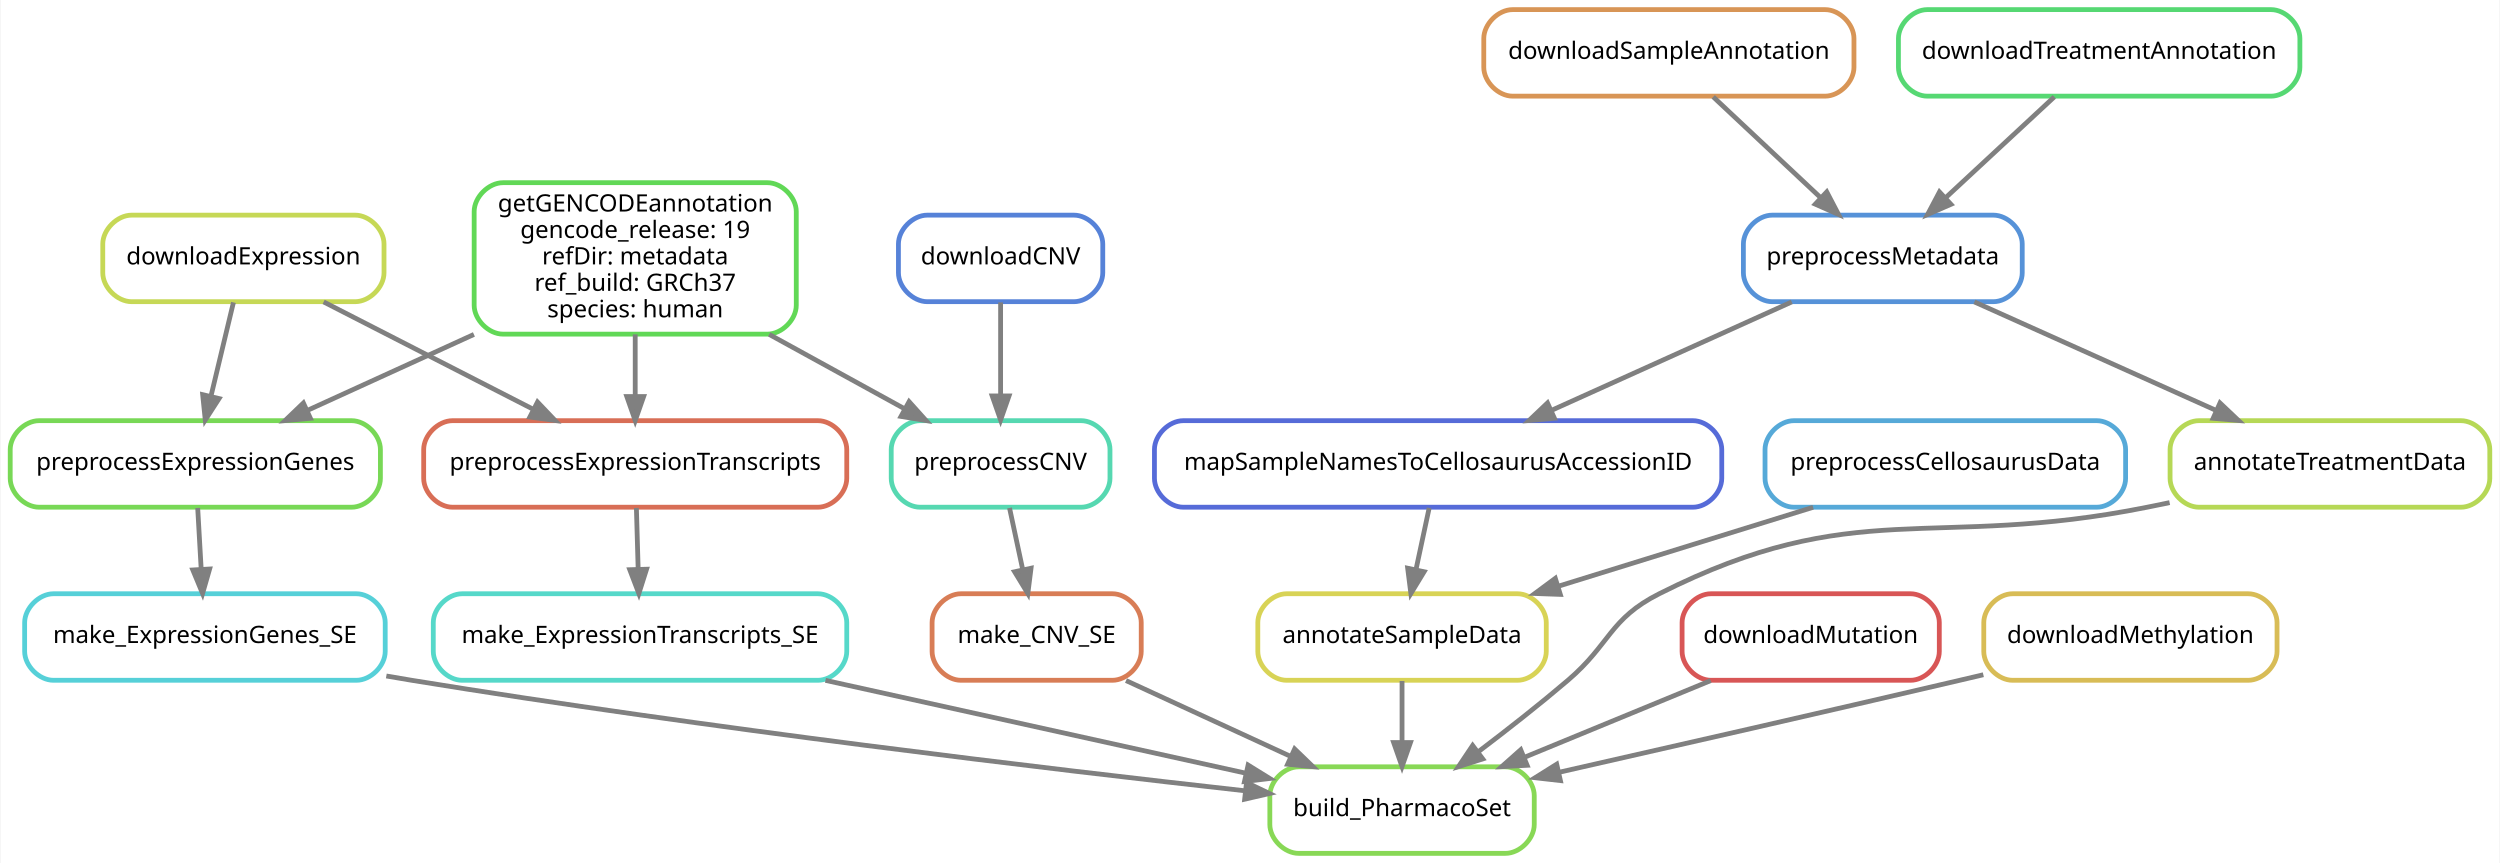
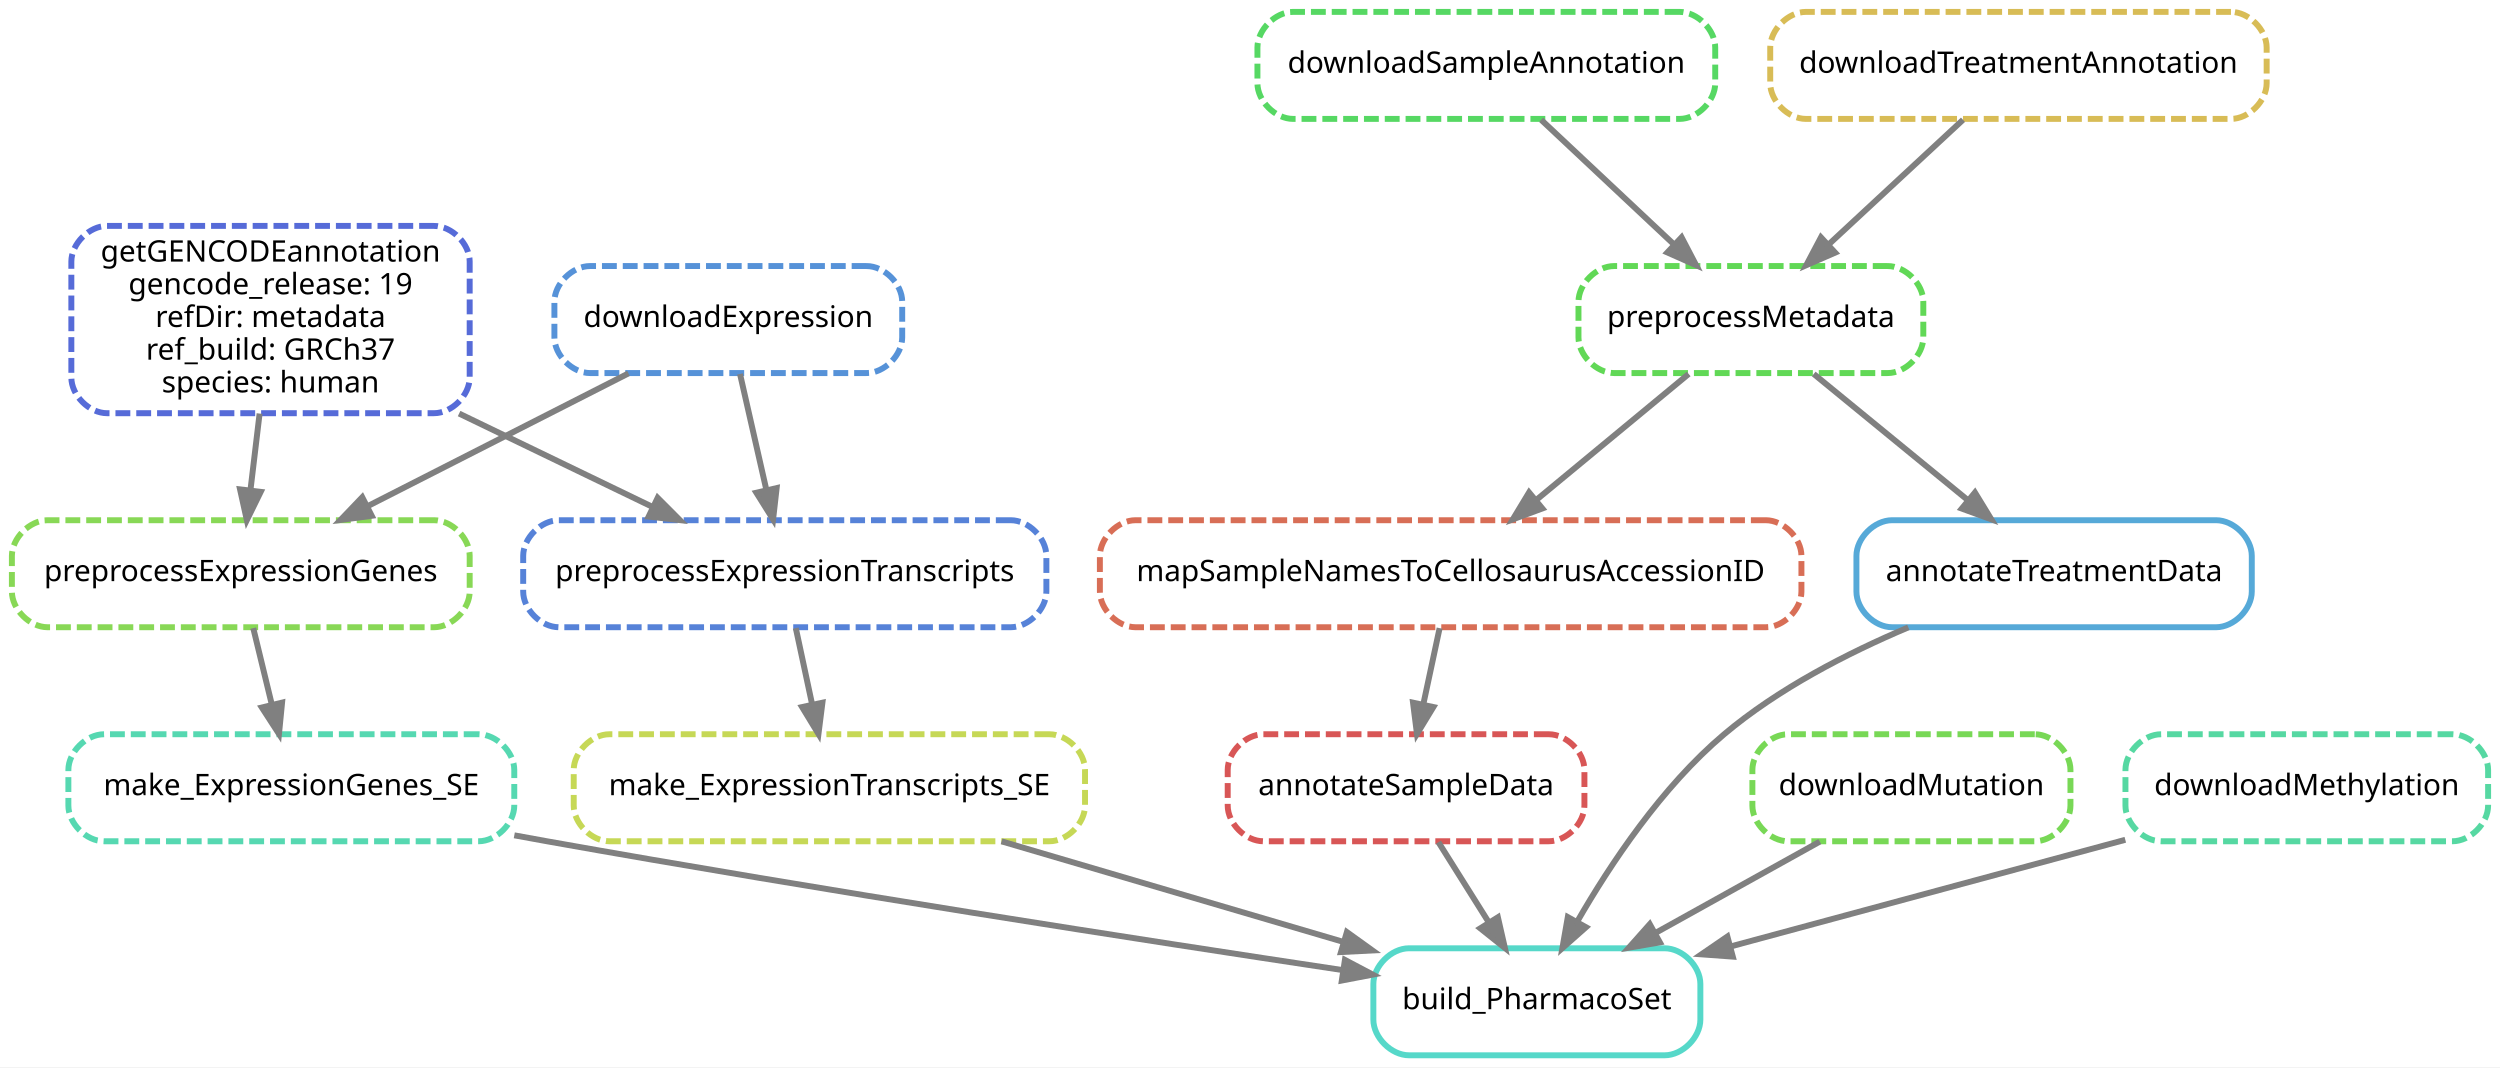
- <svg xmlns="http://www.w3.org/2000/svg" width="1040pt" height="359pt" viewBox="0.00 0.00 1039.50 359.00">
+ <svg xmlns="http://www.w3.org/2000/svg" width="841pt" height="359pt" viewBox="0.00 0.00 841.00 359.00">
  <g id="graph0" class="graph" transform="scale(1 1) rotate(0) translate(4 355)">
-     <polygon fill="white" stroke="transparent" points="-4,4 -4,-355 1035.5,-355 1035.5,4 -4,4" />
+     <polygon fill="white" stroke="transparent" points="-4,4 -4,-355 837,-355 837,4 -4,4" />
    <g id="node1" class="node">
-       <path fill="none" stroke="#88d856" stroke-width="2" d="M622,-36C622,-36 536,-36 536,-36 530,-36 524,-30 524,-24 524,-24 524,-12 524,-12 524,-6 530,0 536,0 536,0 622,0 622,0 628,0 634,-6 634,-12 634,-12 634,-24 634,-24 634,-30 628,-36 622,-36" />
-       <text text-anchor="middle" x="579" y="-15.5" font-family="sans" font-size="10.00">build_PharmacoSet</text>
+       <path fill="none" stroke="#56d8c9" stroke-width="2" d="M556,-36C556,-36 470,-36 470,-36 464,-36 458,-30 458,-24 458,-24 458,-12 458,-12 458,-6 464,0 470,0 470,0 556,0 556,0 562,0 568,-6 568,-12 568,-12 568,-24 568,-24 568,-30 562,-36 556,-36" />
+       <text text-anchor="middle" x="513" y="-15.5" font-family="sans" font-size="10.00">build_PharmacoSet</text>
    </g>
    <g id="node2" class="node">
-       <path fill="none" stroke="#56d0d8" stroke-width="2" d="M144,-108C144,-108 18,-108 18,-108 12,-108 6,-102 6,-96 6,-96 6,-84 6,-84 6,-78 12,-72 18,-72 18,-72 144,-72 144,-72 150,-72 156,-78 156,-84 156,-84 156,-96 156,-96 156,-102 150,-108 144,-108" />
-       <text text-anchor="middle" x="81" y="-87.5" font-family="sans" font-size="10.00">make_ExpressionGenes_SE</text>
+       <path fill="none" stroke="#56d8b1" stroke-width="2" stroke-dasharray="5,2" d="M157,-108C157,-108 31,-108 31,-108 25,-108 19,-102 19,-96 19,-96 19,-84 19,-84 19,-78 25,-72 31,-72 31,-72 157,-72 157,-72 163,-72 169,-78 169,-84 169,-84 169,-96 169,-96 169,-102 163,-108 157,-108" />
+       <text text-anchor="middle" x="94" y="-87.5" font-family="sans" font-size="10.00">make_ExpressionGenes_SE</text>
    </g>
    <g id="edge1" class="edge">
-       <path fill="none" stroke="grey" stroke-width="2" d="M156.46,-73.79C160.02,-73.16 163.55,-72.56 167,-72 289.01,-52.12 432.35,-35.1 513.75,-26.02" />
-       <polygon fill="grey" stroke="grey" stroke-width="2" points="514.3,-29.48 523.85,-24.9 513.53,-22.53 514.3,-29.48" />
+       <path fill="none" stroke="grey" stroke-width="2" d="M169.01,-74C172.73,-73.31 176.4,-72.64 180,-72 272.78,-55.45 380.55,-38.76 447.78,-28.64" />
+       <polygon fill="grey" stroke="grey" stroke-width="2" points="448.43,-32.09 457.8,-27.14 447.39,-25.16 448.43,-32.09" />
    </g>
    <g id="node3" class="node">
-       <path fill="none" stroke="#78d856" stroke-width="2" d="M142,-180C142,-180 12,-180 12,-180 6,-180 0,-174 0,-168 0,-168 0,-156 0,-156 0,-150 6,-144 12,-144 12,-144 142,-144 142,-144 148,-144 154,-150 154,-156 154,-156 154,-168 154,-168 154,-174 148,-180 142,-180" />
+       <path fill="none" stroke="#88d856" stroke-width="2" stroke-dasharray="5,2" d="M142,-180C142,-180 12,-180 12,-180 6,-180 0,-174 0,-168 0,-168 0,-156 0,-156 0,-150 6,-144 12,-144 12,-144 142,-144 142,-144 148,-144 154,-150 154,-156 154,-156 154,-168 154,-168 154,-174 148,-180 142,-180" />
      <text text-anchor="middle" x="77" y="-159.5" font-family="sans" font-size="10.00">preprocessExpressionGenes</text>
    </g>
-     <g id="edge8" class="edge">
-       <path fill="none" stroke="grey" stroke-width="2" d="M77.99,-143.7C78.43,-135.98 78.96,-126.71 79.45,-118.11" />
-       <polygon fill="grey" stroke="grey" stroke-width="2" points="82.95,-118.29 80.02,-108.1 75.96,-117.89 82.95,-118.29" />
+     <g id="edge7" class="edge">
+       <path fill="none" stroke="grey" stroke-width="2" d="M81.2,-143.7C83.1,-135.9 85.38,-126.51 87.48,-117.83" />
+       <polygon fill="grey" stroke="grey" stroke-width="2" points="90.89,-118.65 89.85,-108.1 84.08,-117 90.89,-118.65" />
    </g>
    <g id="node4" class="node">
-       <path fill="none" stroke="#c6d856" stroke-width="2" d="M143.5,-265.5C143.5,-265.5 50.5,-265.5 50.5,-265.5 44.5,-265.5 38.5,-259.5 38.5,-253.5 38.5,-253.5 38.5,-241.5 38.5,-241.5 38.5,-235.5 44.5,-229.5 50.5,-229.5 50.5,-229.5 143.5,-229.5 143.5,-229.5 149.5,-229.5 155.5,-235.5 155.5,-241.5 155.5,-241.5 155.5,-253.5 155.5,-253.5 155.5,-259.5 149.5,-265.5 143.5,-265.5" />
-       <text text-anchor="middle" x="97" y="-245" font-family="sans" font-size="10.00">downloadExpression</text>
+       <path fill="none" stroke="#5692d8" stroke-width="2" stroke-dasharray="5,2" d="M287.5,-265.5C287.5,-265.5 194.5,-265.5 194.5,-265.5 188.5,-265.5 182.5,-259.5 182.5,-253.5 182.5,-253.5 182.5,-241.5 182.5,-241.5 182.5,-235.5 188.5,-229.5 194.5,-229.5 194.5,-229.5 287.5,-229.5 287.5,-229.5 293.5,-229.5 299.5,-235.5 299.5,-241.5 299.5,-241.5 299.5,-253.5 299.5,-253.5 299.5,-259.5 293.5,-265.5 287.5,-265.5" />
+       <text text-anchor="middle" x="241" y="-245" font-family="sans" font-size="10.00">downloadExpression</text>
+     </g>
+     <g id="edge8" class="edge">
+       <path fill="none" stroke="grey" stroke-width="2" d="M207.42,-229.4C181.99,-216.46 146.89,-198.58 119.5,-184.64" />
+       <polygon fill="grey" stroke="grey" stroke-width="2" points="121.04,-181.49 110.54,-180.08 117.86,-187.73 121.04,-181.49" />
+     </g>
+     <g id="node7" class="node">
+       <path fill="none" stroke="#5682d8" stroke-width="2" stroke-dasharray="5,2" d="M336,-180C336,-180 184,-180 184,-180 178,-180 172,-174 172,-168 172,-168 172,-156 172,-156 172,-150 178,-144 184,-144 184,-144 336,-144 336,-144 342,-144 348,-150 348,-156 348,-156 348,-168 348,-168 348,-174 342,-180 336,-180" />
+       <text text-anchor="middle" x="260" y="-159.5" font-family="sans" font-size="10.00">preprocessExpressionTranscripts</text>
+     </g>
+     <g id="edge11" class="edge">
+       <path fill="none" stroke="grey" stroke-width="2" d="M244.94,-229.2C247.48,-218 250.86,-203.19 253.76,-190.41" />
+       <polygon fill="grey" stroke="grey" stroke-width="2" points="257.26,-190.81 256.07,-180.28 250.44,-189.25 257.26,-190.81" />
+     </g>
+     <g id="node5" class="node">
+       <path fill="none" stroke="#566bd8" stroke-width="2" stroke-dasharray="5,2" d="M142,-279C142,-279 32,-279 32,-279 26,-279 20,-273 20,-267 20,-267 20,-228 20,-228 20,-222 26,-216 32,-216 32,-216 142,-216 142,-216 148,-216 154,-222 154,-228 154,-228 154,-267 154,-267 154,-273 148,-279 142,-279" />
+       <text text-anchor="middle" x="87" y="-267" font-family="sans" font-size="10.00">getGENCODEannotation</text>
+       <text text-anchor="middle" x="87" y="-256" font-family="sans" font-size="10.00">gencode_release: 19</text>
+       <text text-anchor="middle" x="87" y="-245" font-family="sans" font-size="10.00">refDir: metadata</text>
+       <text text-anchor="middle" x="87" y="-234" font-family="sans" font-size="10.00">ref_build: GRCh37</text>
+       <text text-anchor="middle" x="87" y="-223" font-family="sans" font-size="10.00">species: human</text>
    </g>
    <g id="edge9" class="edge">
-       <path fill="none" stroke="grey" stroke-width="2" d="M92.86,-229.2C90.15,-217.89 86.55,-202.89 83.47,-190.03" />
-       <polygon fill="grey" stroke="grey" stroke-width="2" points="86.87,-189.19 81.14,-180.28 80.06,-190.82 86.87,-189.19" />
-     </g>
-     <g id="node7" class="node">
-       <path fill="none" stroke="#d86e56" stroke-width="2" d="M336,-180C336,-180 184,-180 184,-180 178,-180 172,-174 172,-168 172,-168 172,-156 172,-156 172,-150 178,-144 184,-144 184,-144 336,-144 336,-144 342,-144 348,-150 348,-156 348,-156 348,-168 348,-168 348,-174 342,-180 336,-180" />
-       <text text-anchor="middle" x="260" y="-159.5" font-family="sans" font-size="10.00">preprocessExpressionTranscripts</text>
+       <path fill="none" stroke="grey" stroke-width="2" d="M83.33,-215.88C82.33,-207.47 81.24,-198.4 80.26,-190.19" />
+       <polygon fill="grey" stroke="grey" stroke-width="2" points="83.7,-189.54 79.04,-180.03 76.75,-190.37 83.7,-189.54" />
    </g>
    <g id="edge12" class="edge">
-       <path fill="none" stroke="grey" stroke-width="2" d="M130.38,-229.4C155.65,-216.46 190.54,-198.58 217.76,-184.64" />
-       <polygon fill="grey" stroke="grey" stroke-width="2" points="219.36,-187.75 226.67,-180.08 216.17,-181.52 219.36,-187.75" />
+       <path fill="none" stroke="grey" stroke-width="2" d="M150.44,-215.88C172.08,-205.43 195.8,-193.98 215.62,-184.42" />
+       <polygon fill="grey" stroke="grey" stroke-width="2" points="217.24,-187.53 224.72,-180.03 214.2,-181.22 217.24,-187.53" />
    </g>
-     <g id="node5" class="node">
-       <path fill="none" stroke="#61d856" stroke-width="2" d="M315,-279C315,-279 205,-279 205,-279 199,-279 193,-273 193,-267 193,-267 193,-228 193,-228 193,-222 199,-216 205,-216 205,-216 315,-216 315,-216 321,-216 327,-222 327,-228 327,-228 327,-267 327,-267 327,-273 321,-279 315,-279" />
-       <text text-anchor="middle" x="260" y="-267" font-family="sans" font-size="10.00">getGENCODEannotation</text>
-       <text text-anchor="middle" x="260" y="-256" font-family="sans" font-size="10.00">gencode_release: 19</text>
-       <text text-anchor="middle" x="260" y="-245" font-family="sans" font-size="10.00">refDir: metadata</text>
-       <text text-anchor="middle" x="260" y="-234" font-family="sans" font-size="10.00">ref_build: GRCh37</text>
-       <text text-anchor="middle" x="260" y="-223" font-family="sans" font-size="10.00">species: human</text>
+     <g id="node6" class="node">
+       <path fill="none" stroke="#c6d856" stroke-width="2" stroke-dasharray="5,2" d="M349,-108C349,-108 201,-108 201,-108 195,-108 189,-102 189,-96 189,-96 189,-84 189,-84 189,-78 195,-72 201,-72 201,-72 349,-72 349,-72 355,-72 361,-78 361,-84 361,-84 361,-96 361,-96 361,-102 355,-108 349,-108" />
+       <text text-anchor="middle" x="275" y="-87.5" font-family="sans" font-size="10.00">make_ExpressionTranscripts_SE</text>
+     </g>
+     <g id="edge2" class="edge">
+       <path fill="none" stroke="grey" stroke-width="2" d="M332.92,-71.97C367.63,-61.76 411.86,-48.75 447.79,-38.18" />
+       <polygon fill="grey" stroke="grey" stroke-width="2" points="449.09,-41.45 457.69,-35.27 447.11,-34.73 449.09,-41.45" />
    </g>
    <g id="edge10" class="edge">
-       <path fill="none" stroke="grey" stroke-width="2" d="M192.9,-215.88C169.9,-205.39 144.68,-193.88 123.66,-184.29" />
-       <polygon fill="grey" stroke="grey" stroke-width="2" points="124.87,-180.99 114.32,-180.03 121.96,-187.36 124.87,-180.99" />
+       <path fill="none" stroke="grey" stroke-width="2" d="M263.71,-143.7C265.36,-135.98 267.35,-126.71 269.19,-118.11" />
+       <polygon fill="grey" stroke="grey" stroke-width="2" points="272.66,-118.62 271.33,-108.1 265.82,-117.15 272.66,-118.62" />
+     </g>
+     <g id="node8" class="node">
+       <path fill="none" stroke="#d85656" stroke-width="2" stroke-dasharray="5,2" d="M517,-108C517,-108 421,-108 421,-108 415,-108 409,-102 409,-96 409,-96 409,-84 409,-84 409,-78 415,-72 421,-72 421,-72 517,-72 517,-72 523,-72 529,-78 529,-84 529,-84 529,-96 529,-96 529,-102 523,-108 517,-108" />
+       <text text-anchor="middle" x="469" y="-87.5" font-family="sans" font-size="10.00">annotateSampleData</text>
+     </g>
+     <g id="edge3" class="edge">
+       <path fill="none" stroke="grey" stroke-width="2" d="M479.88,-71.7C484.99,-63.56 491.2,-53.69 496.84,-44.7" />
+       <polygon fill="grey" stroke="grey" stroke-width="2" points="499.89,-46.43 502.25,-36.1 493.96,-42.71 499.89,-46.43" />
+     </g>
+     <g id="node9" class="node">
+       <path fill="none" stroke="#d86e56" stroke-width="2" stroke-dasharray="5,2" d="M590,-180C590,-180 378,-180 378,-180 372,-180 366,-174 366,-168 366,-168 366,-156 366,-156 366,-150 372,-144 378,-144 378,-144 590,-144 590,-144 596,-144 602,-150 602,-156 602,-156 602,-168 602,-168 602,-174 596,-180 590,-180" />
+       <text text-anchor="middle" x="484" y="-159.5" font-family="sans" font-size="10.00">mapSampleNamesToCellosaurusAccessionID</text>
    </g>
    <g id="edge13" class="edge">
-       <path fill="none" stroke="grey" stroke-width="2" d="M260,-215.88C260,-207.47 260,-198.4 260,-190.19" />
-       <polygon fill="grey" stroke="grey" stroke-width="2" points="263.5,-190.03 260,-180.03 256.5,-190.03 263.5,-190.03" />
+       <path fill="none" stroke="grey" stroke-width="2" d="M480.29,-143.7C478.64,-135.98 476.65,-126.71 474.81,-118.11" />
+       <polygon fill="grey" stroke="grey" stroke-width="2" points="478.18,-117.15 472.67,-108.1 471.34,-118.62 478.18,-117.15" />
    </g>
-     <g id="node9" class="node">
-       <path fill="none" stroke="#56d8b1" stroke-width="2" d="M445.5,-180C445.5,-180 378.5,-180 378.5,-180 372.5,-180 366.5,-174 366.5,-168 366.5,-168 366.5,-156 366.5,-156 366.5,-150 372.5,-144 378.5,-144 378.5,-144 445.5,-144 445.5,-144 451.5,-144 457.5,-150 457.5,-156 457.5,-156 457.5,-168 457.5,-168 457.5,-174 451.5,-180 445.5,-180" />
-       <text text-anchor="middle" x="412" y="-159.5" font-family="sans" font-size="10.00">preprocessCNV</text>
+     <g id="node10" class="node">
+       <path fill="none" stroke="#61d856" stroke-width="2" stroke-dasharray="5,2" d="M631,-265.5C631,-265.5 539,-265.5 539,-265.5 533,-265.5 527,-259.5 527,-253.5 527,-253.5 527,-241.5 527,-241.5 527,-235.5 533,-229.5 539,-229.5 539,-229.5 631,-229.5 631,-229.5 637,-229.5 643,-235.5 643,-241.5 643,-241.5 643,-253.5 643,-253.5 643,-259.5 637,-265.5 631,-265.5" />
+       <text text-anchor="middle" x="585" y="-245" font-family="sans" font-size="10.00">preprocessMetadata</text>
+     </g>
+     <g id="edge14" class="edge">
+       <path fill="none" stroke="grey" stroke-width="2" d="M564.07,-229.2C549.31,-217 529.35,-200.49 513.04,-187.01" />
+       <polygon fill="grey" stroke="grey" stroke-width="2" points="514.84,-183.95 504.9,-180.28 510.38,-189.35 514.84,-183.95" />
+     </g>
+     <g id="node13" class="node">
+       <path fill="none" stroke="#56a9d8" stroke-width="2" d="M741.5,-180C741.5,-180 632.5,-180 632.5,-180 626.5,-180 620.5,-174 620.5,-168 620.5,-168 620.5,-156 620.5,-156 620.5,-150 626.5,-144 632.5,-144 632.5,-144 741.5,-144 741.5,-144 747.5,-144 753.5,-150 753.5,-156 753.5,-156 753.5,-168 753.5,-168 753.5,-174 747.5,-180 741.5,-180" />
+       <text text-anchor="middle" x="687" y="-159.5" font-family="sans" font-size="10.00">annotateTreatmentData</text>
+     </g>
+     <g id="edge17" class="edge">
+       <path fill="none" stroke="grey" stroke-width="2" d="M606.13,-229.2C621.18,-216.88 641.58,-200.19 658.12,-186.64" />
+       <polygon fill="grey" stroke="grey" stroke-width="2" points="660.37,-189.32 665.89,-180.28 655.94,-183.91 660.37,-189.32" />
+     </g>
+     <g id="node11" class="node">
+       <path fill="none" stroke="#56d863" stroke-width="2" stroke-dasharray="5,2" d="M561,-351C561,-351 431,-351 431,-351 425,-351 419,-345 419,-339 419,-339 419,-327 419,-327 419,-321 425,-315 431,-315 431,-315 561,-315 561,-315 567,-315 573,-321 573,-327 573,-327 573,-339 573,-339 573,-345 567,-351 561,-351" />
+       <text text-anchor="middle" x="496" y="-330.5" font-family="sans" font-size="10.00">downloadSampleAnnotation</text>
+     </g>
+     <g id="edge15" class="edge">
+       <path fill="none" stroke="grey" stroke-width="2" d="M514.44,-314.7C527.33,-302.61 544.72,-286.29 559.01,-272.88" />
+       <polygon fill="grey" stroke="grey" stroke-width="2" points="561.68,-275.17 566.58,-265.78 556.9,-270.07 561.68,-275.17" />
+     </g>
+     <g id="node12" class="node">
+       <path fill="none" stroke="#d8bc56" stroke-width="2" stroke-dasharray="5,2" d="M746.5,-351C746.5,-351 603.5,-351 603.5,-351 597.5,-351 591.5,-345 591.5,-339 591.5,-339 591.5,-327 591.5,-327 591.5,-321 597.5,-315 603.5,-315 603.5,-315 746.5,-315 746.5,-315 752.5,-315 758.5,-321 758.5,-327 758.5,-327 758.5,-339 758.5,-339 758.5,-345 752.5,-351 746.5,-351" />
+       <text text-anchor="middle" x="675" y="-330.5" font-family="sans" font-size="10.00">downloadTreatmentAnnotation</text>
    </g>
    <g id="edge16" class="edge">
-       <path fill="none" stroke="grey" stroke-width="2" d="M315.74,-215.88C334.32,-205.67 354.65,-194.5 371.82,-185.07" />
-       <polygon fill="grey" stroke="grey" stroke-width="2" points="373.93,-187.91 381.01,-180.03 370.56,-181.77 373.93,-187.91" />
-     </g>
-     <g id="node6" class="node">
-       <path fill="none" stroke="#56d8c9" stroke-width="2" d="M336,-108C336,-108 188,-108 188,-108 182,-108 176,-102 176,-96 176,-96 176,-84 176,-84 176,-78 182,-72 188,-72 188,-72 336,-72 336,-72 342,-72 348,-78 348,-84 348,-84 348,-96 348,-96 348,-102 342,-108 336,-108" />
-       <text text-anchor="middle" x="262" y="-87.5" font-family="sans" font-size="10.00">make_ExpressionTranscripts_SE</text>
-     </g>
-     <g id="edge2" class="edge">
-       <path fill="none" stroke="grey" stroke-width="2" d="M339.14,-71.97C392.75,-60.13 463.39,-44.53 514.1,-33.33" />
-       <polygon fill="grey" stroke="grey" stroke-width="2" points="514.96,-36.73 523.97,-31.15 513.45,-29.89 514.96,-36.73" />
-     </g>
-     <g id="edge11" class="edge">
-       <path fill="none" stroke="grey" stroke-width="2" d="M260.49,-143.7C260.71,-135.98 260.98,-126.71 261.23,-118.11" />
-       <polygon fill="grey" stroke="grey" stroke-width="2" points="264.72,-118.2 261.51,-108.1 257.73,-118 264.72,-118.2" />
-     </g>
-     <g id="node8" class="node">
-       <path fill="none" stroke="#d87d56" stroke-width="2" d="M458.5,-108C458.5,-108 395.5,-108 395.5,-108 389.5,-108 383.5,-102 383.5,-96 383.5,-96 383.5,-84 383.5,-84 383.5,-78 389.5,-72 395.5,-72 395.5,-72 458.5,-72 458.5,-72 464.5,-72 470.5,-78 470.5,-84 470.5,-84 470.5,-96 470.5,-96 470.5,-102 464.5,-108 458.5,-108" />
-       <text text-anchor="middle" x="427" y="-87.5" font-family="sans" font-size="10.00">make_CNV_SE</text>
-     </g>
-     <g id="edge3" class="edge">
-       <path fill="none" stroke="grey" stroke-width="2" d="M464.18,-71.88C484.87,-62.35 510.8,-50.41 532.78,-40.28" />
-       <polygon fill="grey" stroke="grey" stroke-width="2" points="534.32,-43.43 541.94,-36.07 531.39,-37.07 534.32,-43.43" />
-     </g>
-     <g id="edge14" class="edge">
-       <path fill="none" stroke="grey" stroke-width="2" d="M415.71,-143.7C417.36,-135.98 419.35,-126.71 421.19,-118.11" />
-       <polygon fill="grey" stroke="grey" stroke-width="2" points="424.66,-118.62 423.33,-108.1 417.82,-117.15 424.66,-118.62" />
-     </g>
-     <g id="node10" class="node">
-       <path fill="none" stroke="#5682d8" stroke-width="2" d="M442.5,-265.5C442.5,-265.5 381.5,-265.5 381.5,-265.5 375.5,-265.5 369.5,-259.5 369.5,-253.5 369.5,-253.5 369.5,-241.5 369.5,-241.5 369.5,-235.5 375.5,-229.5 381.5,-229.5 381.5,-229.5 442.5,-229.5 442.5,-229.5 448.5,-229.5 454.5,-235.5 454.5,-241.5 454.5,-241.5 454.5,-253.5 454.5,-253.5 454.5,-259.5 448.5,-265.5 442.5,-265.5" />
-       <text text-anchor="middle" x="412" y="-245" font-family="sans" font-size="10.00">downloadCNV</text>
-     </g>
-     <g id="edge15" class="edge">
-       <path fill="none" stroke="grey" stroke-width="2" d="M412,-229.2C412,-218 412,-203.19 412,-190.41" />
-       <polygon fill="grey" stroke="grey" stroke-width="2" points="415.5,-190.28 412,-180.28 408.5,-190.28 415.5,-190.28" />
-     </g>
-     <g id="node11" class="node">
-       <path fill="none" stroke="#d8d356" stroke-width="2" d="M627,-108C627,-108 531,-108 531,-108 525,-108 519,-102 519,-96 519,-96 519,-84 519,-84 519,-78 525,-72 531,-72 531,-72 627,-72 627,-72 633,-72 639,-78 639,-84 639,-84 639,-96 639,-96 639,-102 633,-108 627,-108" />
-       <text text-anchor="middle" x="579" y="-87.5" font-family="sans" font-size="10.00">annotateSampleData</text>
+       <path fill="none" stroke="grey" stroke-width="2" d="M656.35,-314.7C643.32,-302.61 625.73,-286.29 611.28,-272.88" />
+       <polygon fill="grey" stroke="grey" stroke-width="2" points="613.34,-270.01 603.62,-265.78 608.57,-275.15 613.34,-270.01" />
    </g>
    <g id="edge4" class="edge">
-       <path fill="none" stroke="grey" stroke-width="2" d="M579,-71.7C579,-63.98 579,-54.71 579,-46.11" />
-       <polygon fill="grey" stroke="grey" stroke-width="2" points="582.5,-46.1 579,-36.1 575.5,-46.1 582.5,-46.1" />
-     </g>
-     <g id="node12" class="node">
-       <path fill="none" stroke="#566bd8" stroke-width="2" d="M700,-180C700,-180 488,-180 488,-180 482,-180 476,-174 476,-168 476,-168 476,-156 476,-156 476,-150 482,-144 488,-144 488,-144 700,-144 700,-144 706,-144 712,-150 712,-156 712,-156 712,-168 712,-168 712,-174 706,-180 700,-180" />
-       <text text-anchor="middle" x="594" y="-159.5" font-family="sans" font-size="10.00">mapSampleNamesToCellosaurusAccessionID</text>
-     </g>
-     <g id="edge17" class="edge">
-       <path fill="none" stroke="grey" stroke-width="2" d="M590.29,-143.7C588.64,-135.98 586.65,-126.71 584.81,-118.11" />
-       <polygon fill="grey" stroke="grey" stroke-width="2" points="588.18,-117.15 582.67,-108.1 581.34,-118.62 588.18,-117.15" />
-     </g>
-     <g id="node13" class="node">
-       <path fill="none" stroke="#5692d8" stroke-width="2" d="M825,-265.5C825,-265.5 733,-265.5 733,-265.5 727,-265.5 721,-259.5 721,-253.5 721,-253.5 721,-241.5 721,-241.5 721,-235.5 727,-229.5 733,-229.5 733,-229.5 825,-229.5 825,-229.5 831,-229.5 837,-235.5 837,-241.5 837,-241.5 837,-253.5 837,-253.5 837,-259.5 831,-265.5 825,-265.5" />
-       <text text-anchor="middle" x="779" y="-245" font-family="sans" font-size="10.00">preprocessMetadata</text>
-     </g>
-     <g id="edge19" class="edge">
-       <path fill="none" stroke="grey" stroke-width="2" d="M741.12,-229.4C712.18,-216.34 672.15,-198.27 641.14,-184.28" />
-       <polygon fill="grey" stroke="grey" stroke-width="2" points="642.39,-181 631.83,-180.08 639.51,-187.38 642.39,-181" />
-     </g>
-     <g id="node17" class="node">
-       <path fill="none" stroke="#b6d856" stroke-width="2" d="M1019.5,-180C1019.5,-180 910.5,-180 910.5,-180 904.5,-180 898.5,-174 898.5,-168 898.5,-168 898.5,-156 898.5,-156 898.5,-150 904.5,-144 910.5,-144 910.5,-144 1019.5,-144 1019.5,-144 1025.5,-144 1031.5,-150 1031.5,-156 1031.5,-156 1031.5,-168 1031.5,-168 1031.5,-174 1025.5,-180 1019.5,-180" />
-       <text text-anchor="middle" x="965" y="-159.5" font-family="sans" font-size="10.00">annotateTreatmentData</text>
-     </g>
-     <g id="edge22" class="edge">
-       <path fill="none" stroke="grey" stroke-width="2" d="M817.09,-229.4C846.18,-216.34 886.43,-198.27 917.6,-184.28" />
-       <polygon fill="grey" stroke="grey" stroke-width="2" points="919.27,-187.36 926.96,-180.08 916.41,-180.98 919.27,-187.36" />
+       <path fill="none" stroke="grey" stroke-width="2" d="M637.96,-143.95C617.4,-135.27 594.13,-123.27 576,-108 555.1,-90.39 537.73,-64.34 526.57,-44.96" />
+       <polygon fill="grey" stroke="grey" stroke-width="2" points="529.52,-43.08 521.59,-36.06 523.41,-46.49 529.52,-43.08" />
    </g>
    <g id="node14" class="node">
-       <path fill="none" stroke="#d89556" stroke-width="2" d="M755,-351C755,-351 625,-351 625,-351 619,-351 613,-345 613,-339 613,-339 613,-327 613,-327 613,-321 619,-315 625,-315 625,-315 755,-315 755,-315 761,-315 767,-321 767,-327 767,-327 767,-339 767,-339 767,-345 761,-351 755,-351" />
-       <text text-anchor="middle" x="690" y="-330.5" font-family="sans" font-size="10.00">downloadSampleAnnotation</text>
+       <path fill="none" stroke="#78d856" stroke-width="2" stroke-dasharray="5,2" d="M680.5,-108C680.5,-108 597.5,-108 597.5,-108 591.5,-108 585.5,-102 585.5,-96 585.5,-96 585.5,-84 585.5,-84 585.5,-78 591.5,-72 597.5,-72 597.5,-72 680.5,-72 680.5,-72 686.5,-72 692.5,-78 692.5,-84 692.5,-84 692.5,-96 692.5,-96 692.5,-102 686.5,-108 680.5,-108" />
+       <text text-anchor="middle" x="639" y="-87.5" font-family="sans" font-size="10.00">downloadMutation</text>
    </g>
-     <g id="edge20" class="edge">
-       <path fill="none" stroke="grey" stroke-width="2" d="M708.44,-314.7C721.33,-302.61 738.72,-286.29 753.01,-272.88" />
-       <polygon fill="grey" stroke="grey" stroke-width="2" points="755.68,-275.17 760.58,-265.78 750.9,-270.07 755.68,-275.17" />
+     <g id="edge5" class="edge">
+       <path fill="none" stroke="grey" stroke-width="2" d="M608.18,-71.88C591.55,-62.64 570.84,-51.13 552.98,-41.21" />
+       <polygon fill="grey" stroke="grey" stroke-width="2" points="554.38,-37.99 543.94,-36.19 550.98,-44.11 554.38,-37.99" />
    </g>
    <g id="node15" class="node">
-       <path fill="none" stroke="#56d873" stroke-width="2" d="M940.5,-351C940.5,-351 797.5,-351 797.5,-351 791.5,-351 785.5,-345 785.5,-339 785.5,-339 785.5,-327 785.5,-327 785.5,-321 791.5,-315 797.5,-315 797.5,-315 940.5,-315 940.5,-315 946.5,-315 952.5,-321 952.5,-327 952.5,-327 952.5,-339 952.5,-339 952.5,-345 946.5,-351 940.5,-351" />
-       <text text-anchor="middle" x="869" y="-330.5" font-family="sans" font-size="10.00">downloadTreatmentAnnotation</text>
-     </g>
-     <g id="edge21" class="edge">
-       <path fill="none" stroke="grey" stroke-width="2" d="M850.35,-314.7C837.32,-302.61 819.73,-286.29 805.28,-272.88" />
-       <polygon fill="grey" stroke="grey" stroke-width="2" points="807.34,-270.01 797.62,-265.78 802.57,-275.15 807.34,-270.01" />
-     </g>
-     <g id="node16" class="node">
-       <path fill="none" stroke="#56a9d8" stroke-width="2" d="M868,-180C868,-180 742,-180 742,-180 736,-180 730,-174 730,-168 730,-168 730,-156 730,-156 730,-150 736,-144 742,-144 742,-144 868,-144 868,-144 874,-144 880,-150 880,-156 880,-156 880,-168 880,-168 880,-174 874,-180 868,-180" />
-       <text text-anchor="middle" x="805" y="-159.5" font-family="sans" font-size="10.00">preprocessCellosaurusData</text>
-     </g>
-     <g id="edge18" class="edge">
-       <path fill="none" stroke="grey" stroke-width="2" d="M750,-143.97C718.01,-134.06 677.52,-121.51 643.96,-111.12" />
-       <polygon fill="grey" stroke="grey" stroke-width="2" points="644.83,-107.73 634.24,-108.11 642.76,-114.41 644.83,-107.73" />
-     </g>
-     <g id="edge5" class="edge">
-       <path fill="none" stroke="grey" stroke-width="2" d="M898.31,-145.91C895.16,-145.25 892.05,-144.61 889,-144 799.16,-125.99 767.82,-149.25 686,-108 665.23,-97.53 665.69,-87.11 648,-72 636.17,-61.9 622.69,-51.34 610.8,-42.34" />
-       <polygon fill="grey" stroke="grey" stroke-width="2" points="612.57,-39.29 602.47,-36.08 608.37,-44.89 612.57,-39.29" />
-     </g>
-     <g id="node18" class="node">
-       <path fill="none" stroke="#d85656" stroke-width="2" d="M790.5,-108C790.5,-108 707.5,-108 707.5,-108 701.5,-108 695.5,-102 695.5,-96 695.5,-96 695.5,-84 695.5,-84 695.5,-78 701.5,-72 707.5,-72 707.5,-72 790.5,-72 790.5,-72 796.5,-72 802.5,-78 802.5,-84 802.5,-84 802.5,-96 802.5,-96 802.5,-102 796.5,-108 790.5,-108" />
-       <text text-anchor="middle" x="749" y="-87.5" font-family="sans" font-size="10.00">downloadMutation</text>
+       <path fill="none" stroke="#56d8a2" stroke-width="2" stroke-dasharray="5,2" d="M821,-108C821,-108 723,-108 723,-108 717,-108 711,-102 711,-96 711,-96 711,-84 711,-84 711,-78 717,-72 723,-72 723,-72 821,-72 821,-72 827,-72 833,-78 833,-84 833,-84 833,-96 833,-96 833,-102 827,-108 821,-108" />
+       <text text-anchor="middle" x="772" y="-87.5" font-family="sans" font-size="10.00">downloadMethylation</text>
    </g>
    <g id="edge6" class="edge">
-       <path fill="none" stroke="grey" stroke-width="2" d="M707.41,-71.88C683.97,-62.22 654.5,-50.09 629.7,-39.88" />
-       <polygon fill="grey" stroke="grey" stroke-width="2" points="631.03,-36.64 620.45,-36.07 628.37,-43.11 631.03,-36.64" />
-     </g>
-     <g id="node19" class="node">
-       <path fill="none" stroke="#d8bc56" stroke-width="2" d="M931,-108C931,-108 833,-108 833,-108 827,-108 821,-102 821,-96 821,-96 821,-84 821,-84 821,-78 827,-72 833,-72 833,-72 931,-72 931,-72 937,-72 943,-78 943,-84 943,-84 943,-96 943,-96 943,-102 937,-108 931,-108" />
-       <text text-anchor="middle" x="882" y="-87.5" font-family="sans" font-size="10.00">downloadMethylation</text>
-     </g>
-     <g id="edge7" class="edge">
-       <path fill="none" stroke="grey" stroke-width="2" d="M820.82,-74.31C817.5,-73.52 814.21,-72.75 811,-72 754.78,-58.85 690.81,-44.26 644.3,-33.73" />
-       <polygon fill="grey" stroke="grey" stroke-width="2" points="644.88,-30.27 634.35,-31.47 643.33,-37.1 644.88,-30.27" />
+       <path fill="none" stroke="grey" stroke-width="2" d="M710.95,-72.5C671.02,-61.71 618.91,-47.62 578.18,-36.61" />
+       <polygon fill="grey" stroke="grey" stroke-width="2" points="578.91,-33.19 568.35,-33.96 577.09,-39.95 578.91,-33.19" />
    </g>
  </g>
</svg>
